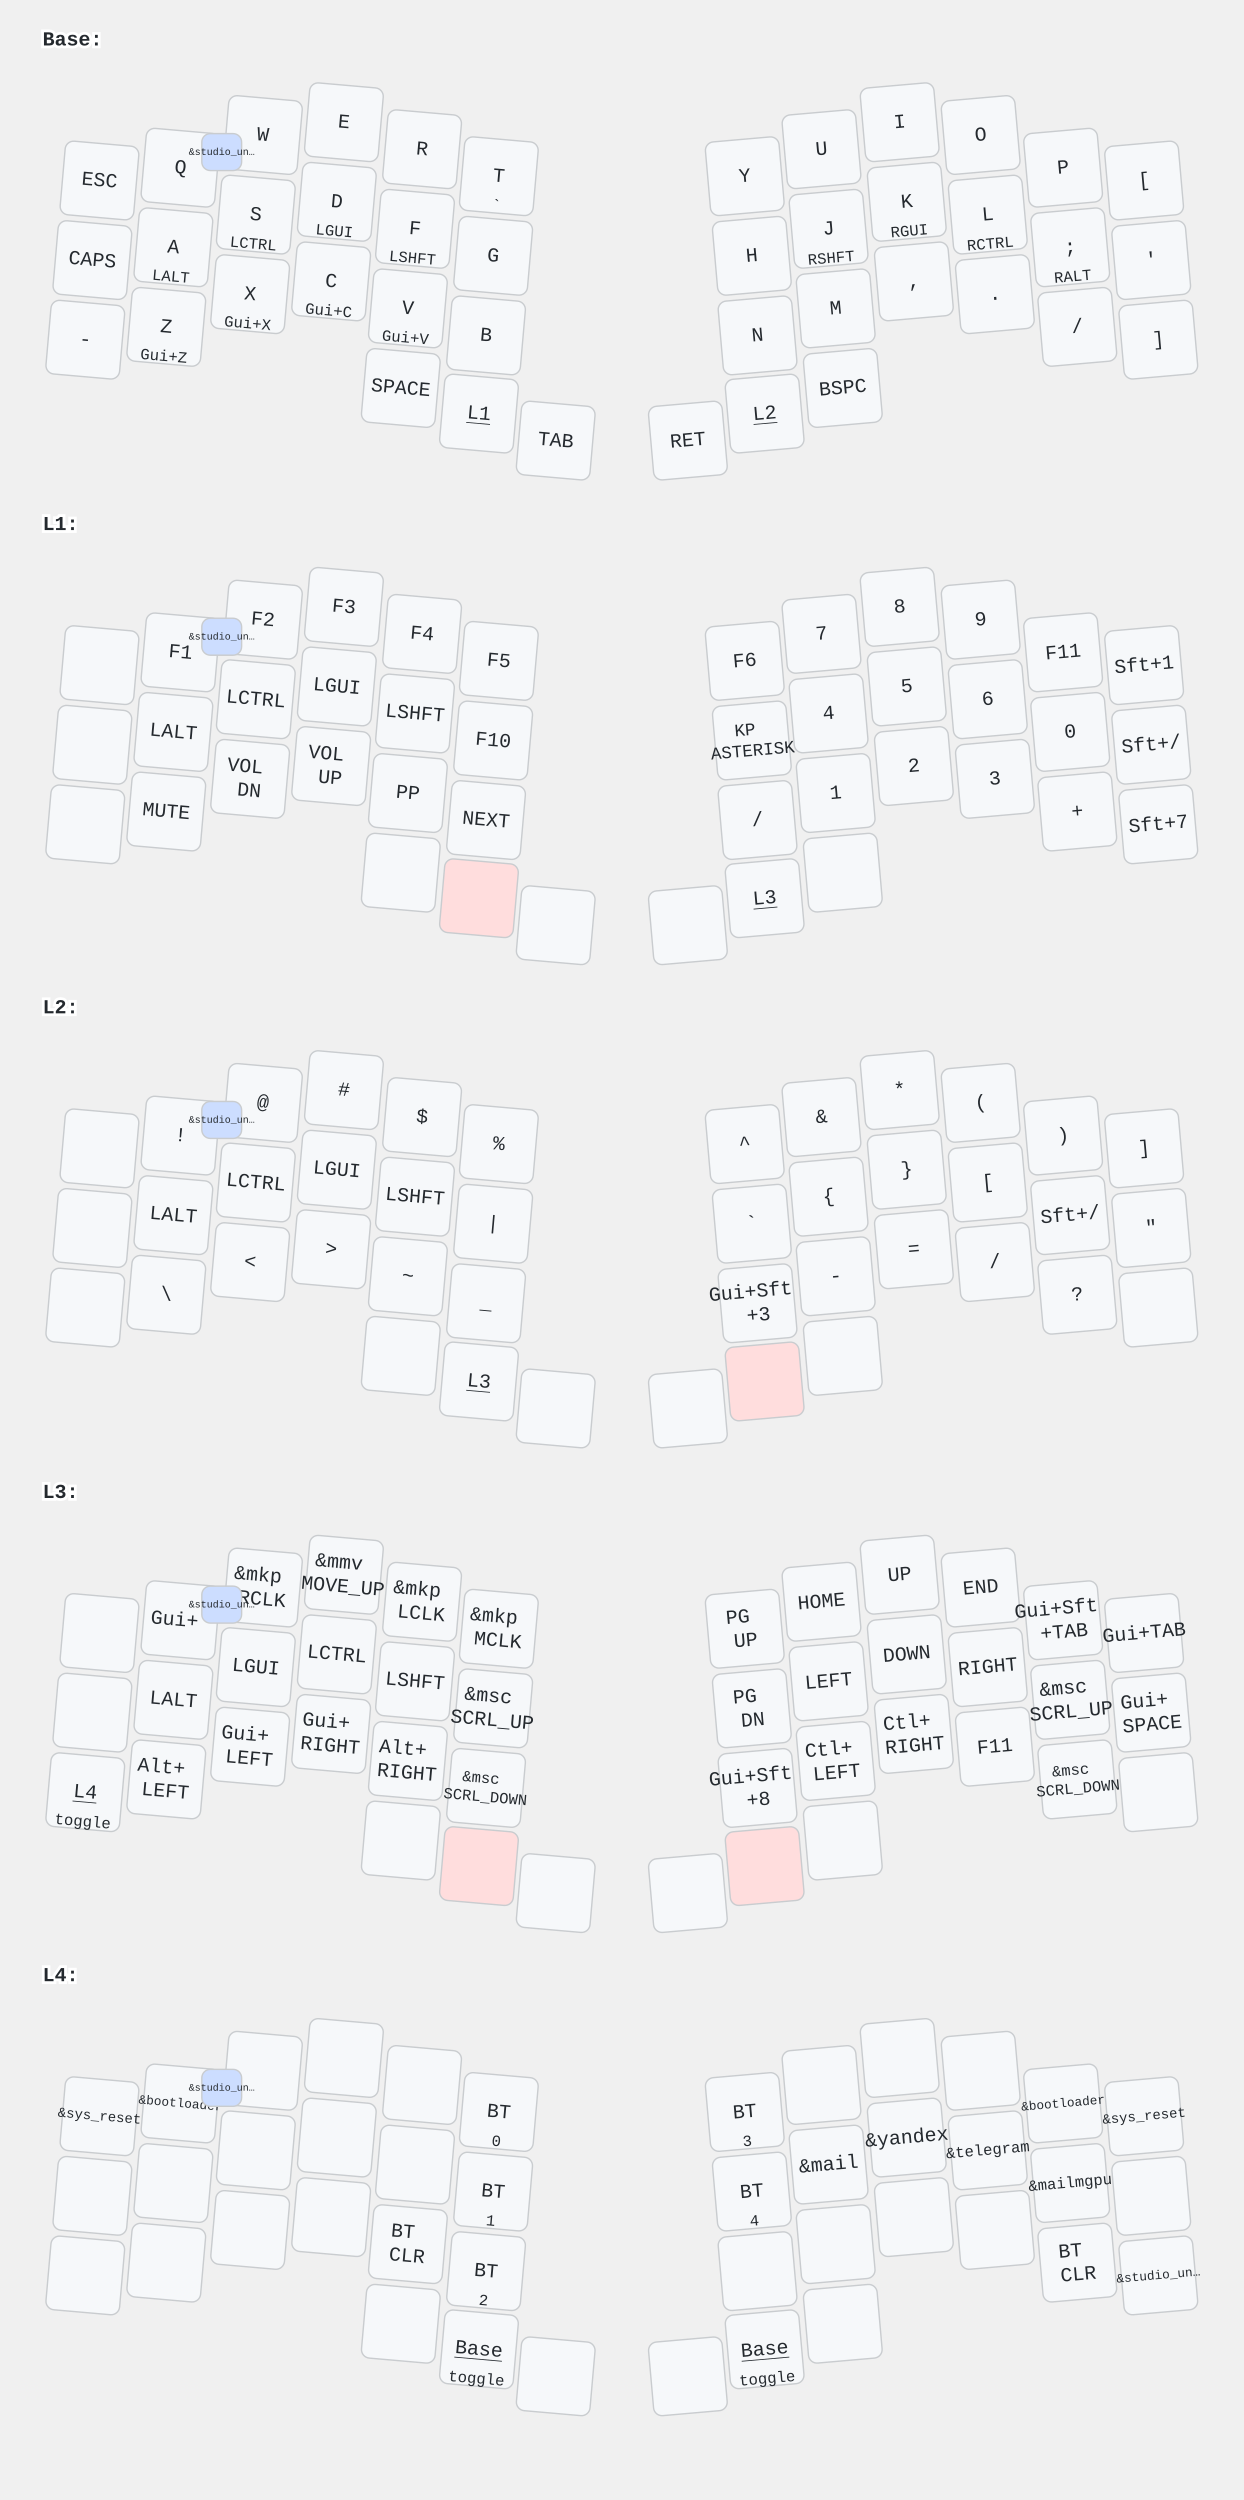
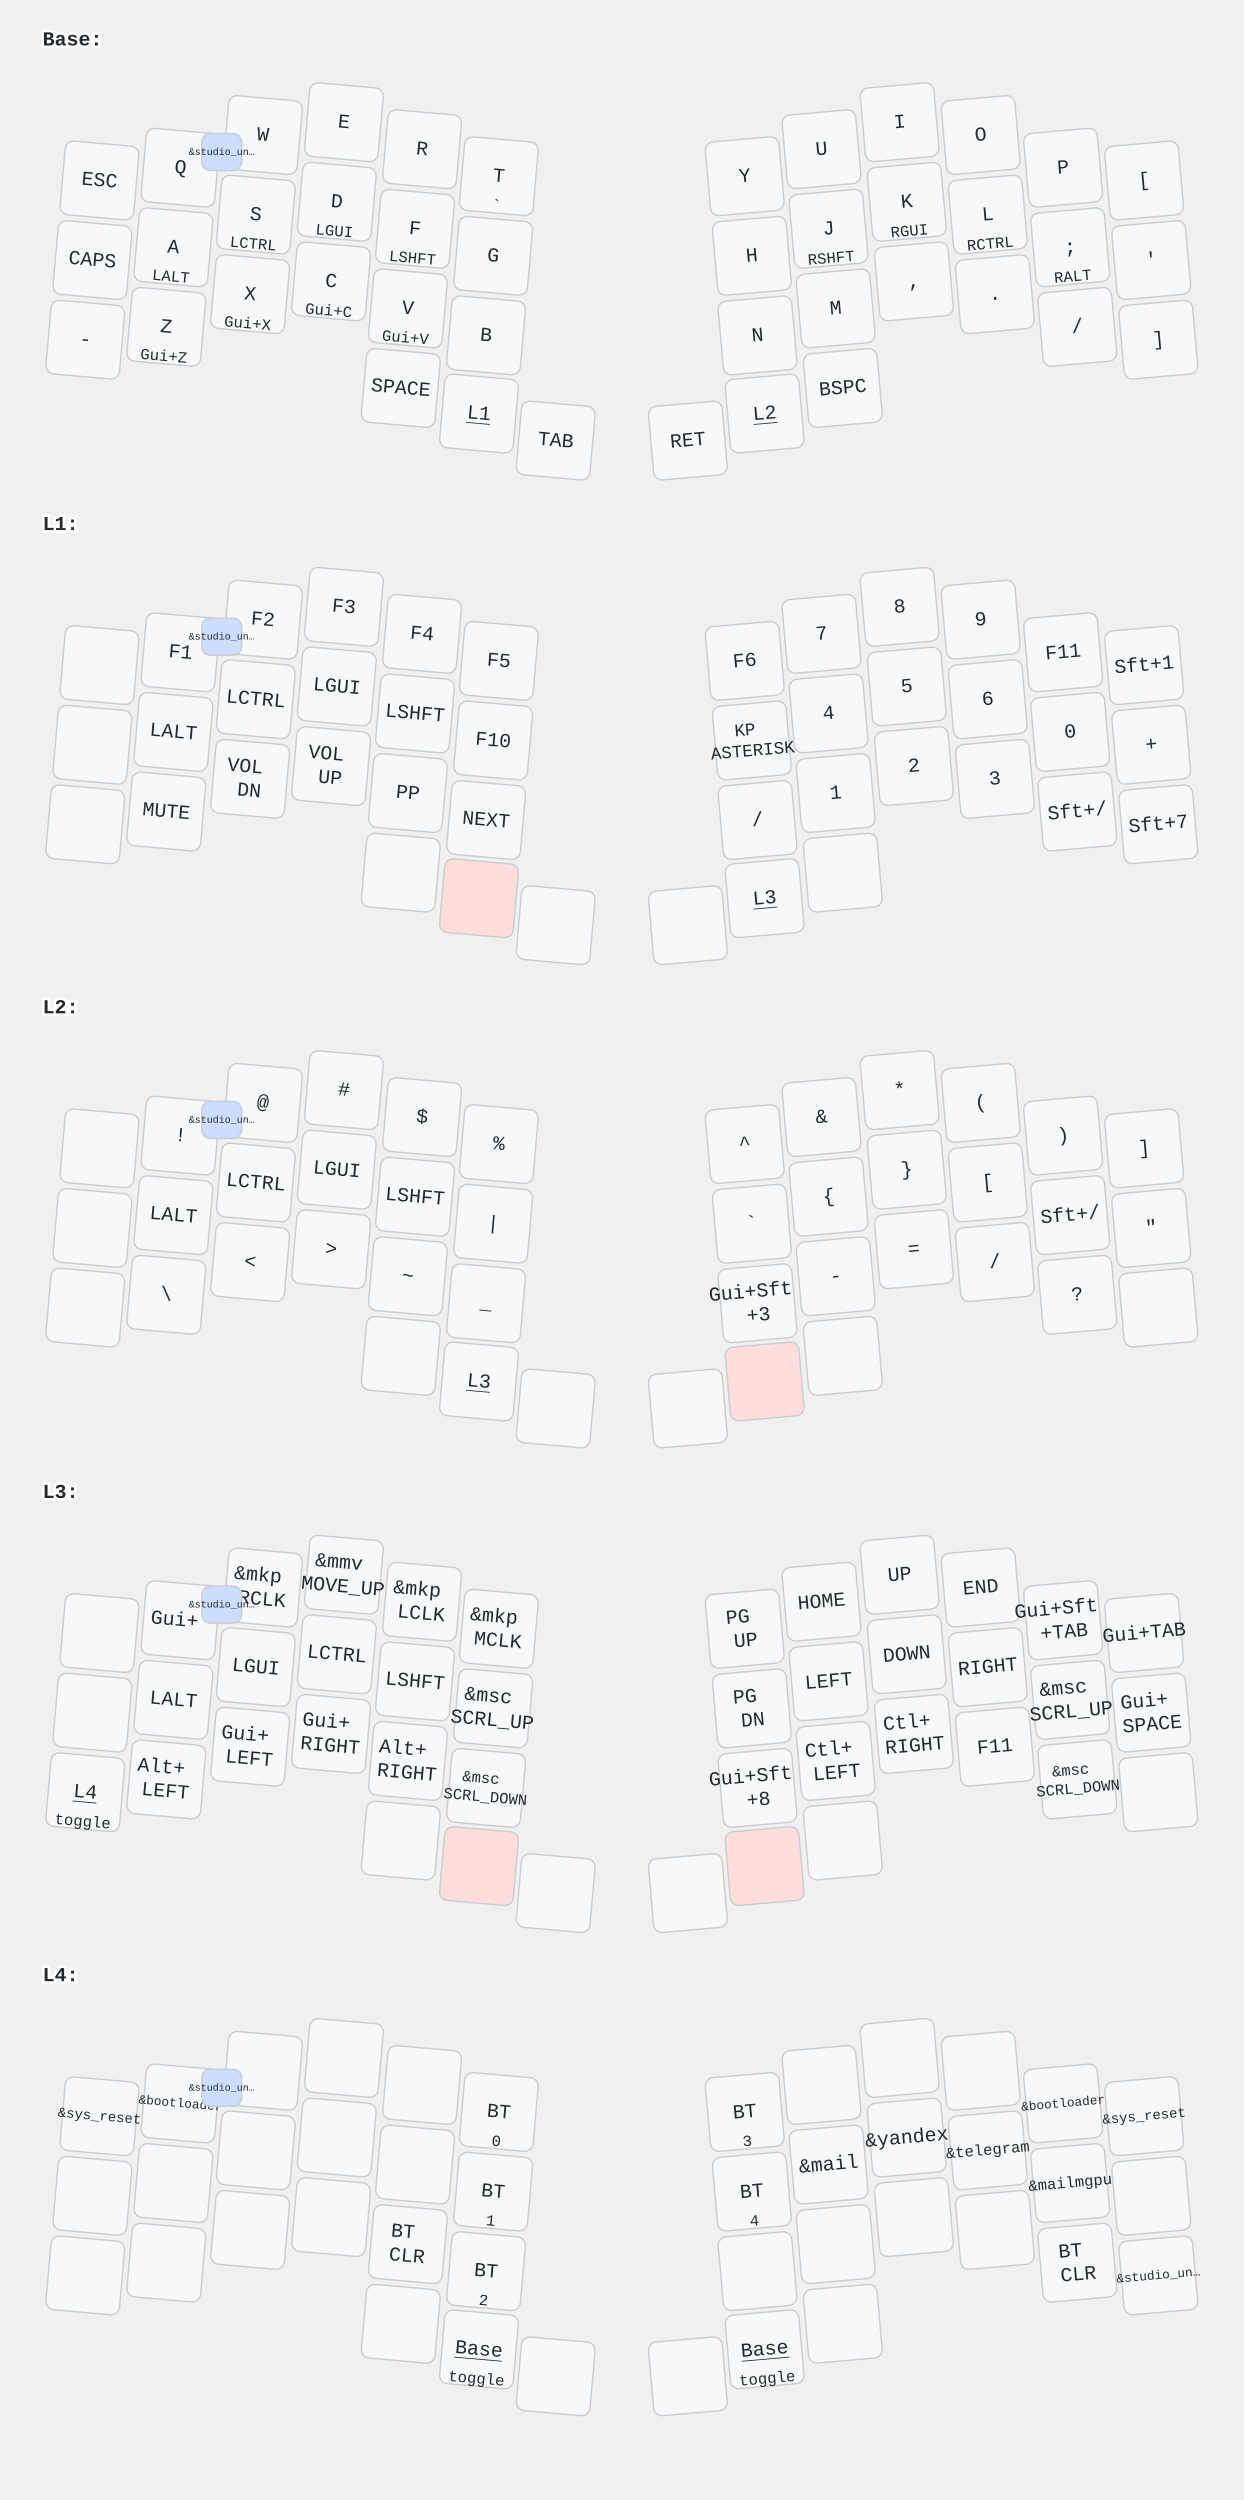
<svg xmlns="http://www.w3.org/2000/svg" width="875" height="1759" viewBox="0 0 875 1759" class="keymap">
  <style>/* inherit to force styles through use tags */
svg path {
    fill: inherit;
}

/* font and background color specifications */
svg.keymap {
    font-family: SFMono-Regular,Consolas,Liberation Mono,Menlo,monospace;
    font-size: 14px;
    font-kerning: normal;
    text-rendering: optimizeLegibility;
    fill: #24292e;
}

/* default key styling */
rect.key {
    fill: #f6f8fa;
}

rect.key, rect.combo {
    stroke: #c9cccf;
    stroke-width: 1;
}

/* default key side styling, only used is draw_key_sides is set */
rect.side {
    filter: brightness(90%);
}

/* color accent for combo boxes */
rect.combo, rect.combo-separate {
    fill: #cdf;
}

/* color accent for held keys */
rect.held, rect.combo.held {
    fill: #fdd;
}

/* color accent for ghost (optional) keys */
rect.ghost, rect.combo.ghost {
    stroke-dasharray: 4, 4;
    stroke-width: 2;
}

text {
    text-anchor: middle;
    dominant-baseline: middle;
}

/* styling for layer labels */
text.label {
    font-weight: bold;
    text-anchor: start;
    stroke: white;
    stroke-width: 4;
    paint-order: stroke;
}

/* styling for optional footer */
text.footer {
    text-anchor: end;
    dominant-baseline: auto;
    stroke: white;
    stroke-width: 4;
    paint-order: stroke;
}

/* styling for combo tap, and key non-tap label text */
text.combo, text.hold, text.shifted, text.left, text.right, text.tl, text.tr, text.bl, text.br {
    font-size: 11px;
}

text.hold, text.bl, text.br {
    text-anchor: middle;
    dominant-baseline: auto;
}

text.shifted, text.tl, text.tr {
    text-anchor: middle;
    dominant-baseline: hanging;
}

text.left, text.tl, text.bl {
    text-anchor: start;
}

text.right, text.tr, text.br {
    text-anchor: end;
}

text.layer-activator {
    text-decoration: underline;
}

/* styling for hold/shifted label text in combo box */
text.combo.hold, text.combo.shifted, text.combo.left, text.combo.right {
    font-size: 8px;
}

/* lighter symbol for transparent keys */
text.trans {
    fill: #7b7e81;
}

/* styling for combo dendrons */
path.combo {
    stroke-width: 1;
    stroke: gray;
    fill: none;
}

/* Start Tabler Icons Cleanup */
/* cannot use height/width with glyphs */
.icon-tabler &gt; path {
    fill: inherit;
    stroke: inherit;
    stroke-width: 2;
}
/* hide tabler's default box */
.icon-tabler &gt; path[stroke="none"][fill="none"] {
    visibility: hidden;
}
/* End Tabler Icons Cleanup */
</style>
  <g transform="translate(30, 0)" class="layer-Base">
    <text x="0" y="28" class="label" id="Base">Base:</text>
    <g transform="translate(0, 56)">
      <g transform="translate(40, 71) rotate(5.0)" class="key keypos-0">
        <rect rx="6" ry="6" x="-26" y="-26" width="52" height="52" class="key" />
        <text x="0" y="0" class="key tap">ESC</text>
      </g>
      <g transform="translate(97, 62) rotate(5.0)" class="key keypos-1">
        <rect rx="6" ry="6" x="-26" y="-26" width="52" height="52" class="key" />
        <text x="0" y="0" class="key tap">Q</text>
      </g>
      <g transform="translate(155, 39) rotate(5.0)" class="key keypos-2">
        <rect rx="6" ry="6" x="-26" y="-26" width="52" height="52" class="key" />
        <text x="0" y="0" class="key tap">W</text>
      </g>
      <g transform="translate(212, 30) rotate(5.0)" class="key keypos-3">
        <rect rx="6" ry="6" x="-26" y="-26" width="52" height="52" class="key" />
        <text x="0" y="0" class="key tap">E</text>
      </g>
      <g transform="translate(267, 49) rotate(5.0)" class="key keypos-4">
        <rect rx="6" ry="6" x="-26" y="-26" width="52" height="52" class="key" />
        <text x="0" y="0" class="key tap">R</text>
      </g>
      <g transform="translate(321, 68) rotate(5.0)" class="key keypos-5">
        <rect rx="6" ry="6" x="-26" y="-26" width="52" height="52" class="key" />
        <text x="0" y="0" class="key tap">T</text>
        <text x="0" y="24" class="key hold">`</text>
      </g>
      <g transform="translate(494, 68) rotate(-5.0)" class="key keypos-6">
        <rect rx="6" ry="6" x="-26" y="-26" width="52" height="52" class="key" />
        <text x="0" y="0" class="key tap">Y</text>
      </g>
      <g transform="translate(548, 49) rotate(-5.0)" class="key keypos-7">
        <rect rx="6" ry="6" x="-26" y="-26" width="52" height="52" class="key" />
        <text x="0" y="0" class="key tap">U</text>
      </g>
      <g transform="translate(603, 30) rotate(-5.0)" class="key keypos-8">
        <rect rx="6" ry="6" x="-26" y="-26" width="52" height="52" class="key" />
        <text x="0" y="0" class="key tap">I</text>
      </g>
      <g transform="translate(660, 39) rotate(-5.0)" class="key keypos-9">
        <rect rx="6" ry="6" x="-26" y="-26" width="52" height="52" class="key" />
        <text x="0" y="0" class="key tap">O</text>
      </g>
      <g transform="translate(718, 62) rotate(-5.0)" class="key keypos-10">
        <rect rx="6" ry="6" x="-26" y="-26" width="52" height="52" class="key" />
        <text x="0" y="0" class="key tap">P</text>
      </g>
      <g transform="translate(775, 71) rotate(-5.0)" class="key keypos-11">
        <rect rx="6" ry="6" x="-26" y="-26" width="52" height="52" class="key" />
        <text x="0" y="0" class="key tap">[</text>
      </g>
      <g transform="translate(35, 127) rotate(5.0)" class="key keypos-12">
        <rect rx="6" ry="6" x="-26" y="-26" width="52" height="52" class="key" />
        <text x="0" y="0" class="key tap">CAPS</text>
      </g>
      <g transform="translate(92, 118) rotate(5.0)" class="key keypos-13">
        <rect rx="6" ry="6" x="-26" y="-26" width="52" height="52" class="key" />
        <text x="0" y="0" class="key tap">A</text>
        <text x="0" y="24" class="key hold">LALT</text>
      </g>
      <g transform="translate(150, 95) rotate(5.0)" class="key keypos-14">
        <rect rx="6" ry="6" x="-26" y="-26" width="52" height="52" class="key" />
        <text x="0" y="0" class="key tap">S</text>
        <text x="0" y="24" class="key hold">LCTRL</text>
      </g>
      <g transform="translate(207, 86) rotate(5.0)" class="key keypos-15">
        <rect rx="6" ry="6" x="-26" y="-26" width="52" height="52" class="key" />
        <text x="0" y="0" class="key tap">D</text>
        <text x="0" y="24" class="key hold">LGUI</text>
      </g>
      <g transform="translate(262, 105) rotate(5.0)" class="key keypos-16">
        <rect rx="6" ry="6" x="-26" y="-26" width="52" height="52" class="key" />
        <text x="0" y="0" class="key tap">F</text>
        <text x="0" y="24" class="key hold">LSHFT</text>
      </g>
      <g transform="translate(317, 124) rotate(5.0)" class="key keypos-17">
        <rect rx="6" ry="6" x="-26" y="-26" width="52" height="52" class="key" />
        <text x="0" y="0" class="key tap">G</text>
      </g>
      <g transform="translate(499, 124) rotate(-5.0)" class="key keypos-18">
        <rect rx="6" ry="6" x="-26" y="-26" width="52" height="52" class="key" />
        <text x="0" y="0" class="key tap">H</text>
      </g>
      <g transform="translate(553, 105) rotate(-5.0)" class="key keypos-19">
        <rect rx="6" ry="6" x="-26" y="-26" width="52" height="52" class="key" />
        <text x="0" y="0" class="key tap">J</text>
        <text x="0" y="24" class="key hold">RSHFT</text>
      </g>
      <g transform="translate(608, 86) rotate(-5.0)" class="key keypos-20">
        <rect rx="6" ry="6" x="-26" y="-26" width="52" height="52" class="key" />
        <text x="0" y="0" class="key tap">K</text>
        <text x="0" y="24" class="key hold">RGUI</text>
      </g>
      <g transform="translate(665, 95) rotate(-5.0)" class="key keypos-21">
        <rect rx="6" ry="6" x="-26" y="-26" width="52" height="52" class="key" />
        <text x="0" y="0" class="key tap">L</text>
        <text x="0" y="24" class="key hold">RCTRL</text>
      </g>
      <g transform="translate(723, 118) rotate(-5.0)" class="key keypos-22">
        <rect rx="6" ry="6" x="-26" y="-26" width="52" height="52" class="key" />
        <text x="0" y="0" class="key tap">;</text>
        <text x="0" y="24" class="key hold">RALT</text>
      </g>
      <g transform="translate(780, 127) rotate(-5.0)" class="key keypos-23">
        <rect rx="6" ry="6" x="-26" y="-26" width="52" height="52" class="key" />
        <text x="0" y="0" class="key tap">'</text>
      </g>
      <g transform="translate(30, 183) rotate(5.0)" class="key keypos-24">
        <rect rx="6" ry="6" x="-26" y="-26" width="52" height="52" class="key" />
        <text x="0" y="0" class="key tap">-</text>
      </g>
      <g transform="translate(87, 174) rotate(5.0)" class="key keypos-25">
        <rect rx="6" ry="6" x="-26" y="-26" width="52" height="52" class="key" />
        <text x="0" y="0" class="key tap">Z</text>
        <text x="0" y="24" class="key hold">Gui+Z</text>
      </g>
      <g transform="translate(146, 151) rotate(5.0)" class="key keypos-26">
        <rect rx="6" ry="6" x="-26" y="-26" width="52" height="52" class="key" />
        <text x="0" y="0" class="key tap">X</text>
        <text x="0" y="24" class="key hold">Gui+X</text>
      </g>
      <g transform="translate(203, 142) rotate(5.0)" class="key keypos-27">
        <rect rx="6" ry="6" x="-26" y="-26" width="52" height="52" class="key" />
        <text x="0" y="0" class="key tap">C</text>
        <text x="0" y="24" class="key hold">Gui+C</text>
      </g>
      <g transform="translate(257, 161) rotate(5.0)" class="key keypos-28">
        <rect rx="6" ry="6" x="-26" y="-26" width="52" height="52" class="key" />
        <text x="0" y="0" class="key tap">V</text>
        <text x="0" y="24" class="key hold">Gui+V</text>
      </g>
      <g transform="translate(312, 180) rotate(5.0)" class="key keypos-29">
        <rect rx="6" ry="6" x="-26" y="-26" width="52" height="52" class="key" />
        <text x="0" y="0" class="key tap">B</text>
      </g>
      <g transform="translate(503, 180) rotate(-5.0)" class="key keypos-30">
        <rect rx="6" ry="6" x="-26" y="-26" width="52" height="52" class="key" />
        <text x="0" y="0" class="key tap">N</text>
      </g>
      <g transform="translate(558, 161) rotate(-5.0)" class="key keypos-31">
        <rect rx="6" ry="6" x="-26" y="-26" width="52" height="52" class="key" />
        <text x="0" y="0" class="key tap">M</text>
      </g>
      <g transform="translate(613, 142) rotate(-5.0)" class="key keypos-32">
        <rect rx="6" ry="6" x="-26" y="-26" width="52" height="52" class="key" />
        <text x="0" y="0" class="key tap">,</text>
      </g>
      <g transform="translate(670, 151) rotate(-5.0)" class="key keypos-33">
        <rect rx="6" ry="6" x="-26" y="-26" width="52" height="52" class="key" />
        <text x="0" y="0" class="key tap">.</text>
      </g>
      <g transform="translate(728, 174) rotate(-5.0)" class="key keypos-34">
        <rect rx="6" ry="6" x="-26" y="-26" width="52" height="52" class="key" />
        <text x="0" y="0" class="key tap">/</text>
      </g>
      <g transform="translate(785, 183) rotate(-5.0)" class="key keypos-35">
        <rect rx="6" ry="6" x="-26" y="-26" width="52" height="52" class="key" />
        <text x="0" y="0" class="key tap">]</text>
      </g>
      <g transform="translate(252, 217) rotate(5.0)" class="key keypos-36">
        <rect rx="6" ry="6" x="-26" y="-26" width="52" height="52" class="key" />
        <text x="0" y="0" class="key tap">SPACE</text>
      </g>
      <g transform="translate(307, 235) rotate(5.0)" class="key keypos-37">
        <rect rx="6" ry="6" x="-26" y="-26" width="52" height="52" class="key" />
        <a href="#L1">
          <text x="0" y="0" class="key tap layer-activator">L1</text>
        </a>
      </g>
      <g transform="translate(361, 254) rotate(5.0)" class="key keypos-38">
        <rect rx="6" ry="6" x="-26" y="-26" width="52" height="52" class="key" />
        <text x="0" y="0" class="key tap">TAB</text>
      </g>
      <g transform="translate(454, 254) rotate(-5.0)" class="key keypos-39">
        <rect rx="6" ry="6" x="-26" y="-26" width="52" height="52" class="key" />
        <text x="0" y="0" class="key tap">RET</text>
      </g>
      <g transform="translate(508, 235) rotate(-5.0)" class="key keypos-40">
        <rect rx="6" ry="6" x="-26" y="-26" width="52" height="52" class="key" />
        <a href="#L2">
          <text x="0" y="0" class="key tap layer-activator">L2</text>
        </a>
      </g>
      <g transform="translate(563, 217) rotate(-5.0)" class="key keypos-41">
        <rect rx="6" ry="6" x="-26" y="-26" width="52" height="52" class="key" />
        <text x="0" y="0" class="key tap">BSPC</text>
      </g>
      <g class="combo combopos-0">
        <rect rx="6" ry="6" x="112" y="38" width="28" height="26" class="combo" />
        <text x="126" y="51" class="combo tap">
          <tspan style="font-size: 64%">&amp;studio_un…</tspan>
        </text>
      </g>
    </g>
  </g>
  <g transform="translate(30, 341)" class="layer-L1">
    <text x="0" y="28" class="label" id="L1">L1:</text>
    <g transform="translate(0, 56)">
      <g transform="translate(40, 71) rotate(5.0)" class="key keypos-0">
        <rect rx="6" ry="6" x="-26" y="-26" width="52" height="52" class="key" />
      </g>
      <g transform="translate(97, 62) rotate(5.0)" class="key keypos-1">
        <rect rx="6" ry="6" x="-26" y="-26" width="52" height="52" class="key" />
        <text x="0" y="0" class="key tap">F1</text>
      </g>
      <g transform="translate(155, 39) rotate(5.0)" class="key keypos-2">
        <rect rx="6" ry="6" x="-26" y="-26" width="52" height="52" class="key" />
        <text x="0" y="0" class="key tap">F2</text>
      </g>
      <g transform="translate(212, 30) rotate(5.0)" class="key keypos-3">
        <rect rx="6" ry="6" x="-26" y="-26" width="52" height="52" class="key" />
        <text x="0" y="0" class="key tap">F3</text>
      </g>
      <g transform="translate(267, 49) rotate(5.0)" class="key keypos-4">
        <rect rx="6" ry="6" x="-26" y="-26" width="52" height="52" class="key" />
        <text x="0" y="0" class="key tap">F4</text>
      </g>
      <g transform="translate(321, 68) rotate(5.0)" class="key keypos-5">
        <rect rx="6" ry="6" x="-26" y="-26" width="52" height="52" class="key" />
        <text x="0" y="0" class="key tap">F5</text>
      </g>
      <g transform="translate(494, 68) rotate(-5.0)" class="key keypos-6">
        <rect rx="6" ry="6" x="-26" y="-26" width="52" height="52" class="key" />
        <text x="0" y="0" class="key tap">F6</text>
      </g>
      <g transform="translate(548, 49) rotate(-5.0)" class="key keypos-7">
        <rect rx="6" ry="6" x="-26" y="-26" width="52" height="52" class="key" />
        <text x="0" y="0" class="key tap">7</text>
      </g>
      <g transform="translate(603, 30) rotate(-5.0)" class="key keypos-8">
        <rect rx="6" ry="6" x="-26" y="-26" width="52" height="52" class="key" />
        <text x="0" y="0" class="key tap">8</text>
      </g>
      <g transform="translate(660, 39) rotate(-5.0)" class="key keypos-9">
        <rect rx="6" ry="6" x="-26" y="-26" width="52" height="52" class="key" />
        <text x="0" y="0" class="key tap">9</text>
      </g>
      <g transform="translate(718, 62) rotate(-5.0)" class="key keypos-10">
        <rect rx="6" ry="6" x="-26" y="-26" width="52" height="52" class="key" />
        <text x="0" y="0" class="key tap">F11</text>
      </g>
      <g transform="translate(775, 71) rotate(-5.0)" class="key keypos-11">
        <rect rx="6" ry="6" x="-26" y="-26" width="52" height="52" class="key" />
        <text x="0" y="0" class="key tap">Sft+1</text>
      </g>
      <g transform="translate(35, 127) rotate(5.0)" class="key keypos-12">
        <rect rx="6" ry="6" x="-26" y="-26" width="52" height="52" class="key" />
      </g>
      <g transform="translate(92, 118) rotate(5.0)" class="key keypos-13">
        <rect rx="6" ry="6" x="-26" y="-26" width="52" height="52" class="key" />
        <text x="0" y="0" class="key tap">LALT</text>
      </g>
      <g transform="translate(150, 95) rotate(5.0)" class="key keypos-14">
        <rect rx="6" ry="6" x="-26" y="-26" width="52" height="52" class="key" />
        <text x="0" y="0" class="key tap">LCTRL</text>
      </g>
      <g transform="translate(207, 86) rotate(5.0)" class="key keypos-15">
        <rect rx="6" ry="6" x="-26" y="-26" width="52" height="52" class="key" />
        <text x="0" y="0" class="key tap">LGUI</text>
      </g>
      <g transform="translate(262, 105) rotate(5.0)" class="key keypos-16">
        <rect rx="6" ry="6" x="-26" y="-26" width="52" height="52" class="key" />
        <text x="0" y="0" class="key tap">LSHFT</text>
      </g>
      <g transform="translate(317, 124) rotate(5.0)" class="key keypos-17">
        <rect rx="6" ry="6" x="-26" y="-26" width="52" height="52" class="key" />
        <text x="0" y="0" class="key tap">F10</text>
      </g>
      <g transform="translate(499, 124) rotate(-5.0)" class="key keypos-18">
        <rect rx="6" ry="6" x="-26" y="-26" width="52" height="52" class="key" />
        <text x="0" y="0" class="key tap">
          <tspan x="0" dy="-0.6em" style="font-size: 88%">KP</tspan>
          <tspan x="0" dy="1.2em" style="font-size: 88%">ASTERISK</tspan>
        </text>
      </g>
      <g transform="translate(553, 105) rotate(-5.0)" class="key keypos-19">
        <rect rx="6" ry="6" x="-26" y="-26" width="52" height="52" class="key" />
        <text x="0" y="0" class="key tap">4</text>
      </g>
      <g transform="translate(608, 86) rotate(-5.0)" class="key keypos-20">
        <rect rx="6" ry="6" x="-26" y="-26" width="52" height="52" class="key" />
        <text x="0" y="0" class="key tap">5</text>
      </g>
      <g transform="translate(665, 95) rotate(-5.0)" class="key keypos-21">
        <rect rx="6" ry="6" x="-26" y="-26" width="52" height="52" class="key" />
        <text x="0" y="0" class="key tap">6</text>
      </g>
      <g transform="translate(723, 118) rotate(-5.0)" class="key keypos-22">
        <rect rx="6" ry="6" x="-26" y="-26" width="52" height="52" class="key" />
        <text x="0" y="0" class="key tap">0</text>
      </g>
      <g transform="translate(780, 127) rotate(-5.0)" class="key keypos-23">
        <rect rx="6" ry="6" x="-26" y="-26" width="52" height="52" class="key" />
-         <text x="0" y="0" class="key tap">Sft+/</text>
+         <text x="0" y="0" class="key tap">+</text>
      </g>
      <g transform="translate(30, 183) rotate(5.0)" class="key keypos-24">
        <rect rx="6" ry="6" x="-26" y="-26" width="52" height="52" class="key" />
      </g>
      <g transform="translate(87, 174) rotate(5.0)" class="key keypos-25">
        <rect rx="6" ry="6" x="-26" y="-26" width="52" height="52" class="key" />
        <text x="0" y="0" class="key tap">MUTE</text>
      </g>
      <g transform="translate(146, 151) rotate(5.0)" class="key keypos-26">
        <rect rx="6" ry="6" x="-26" y="-26" width="52" height="52" class="key" />
        <text x="0" y="0" class="key tap">
          <tspan x="0" dy="-0.6em">VOL</tspan>
          <tspan x="0" dy="1.2em">DN</tspan>
        </text>
      </g>
      <g transform="translate(203, 142) rotate(5.0)" class="key keypos-27">
        <rect rx="6" ry="6" x="-26" y="-26" width="52" height="52" class="key" />
        <text x="0" y="0" class="key tap">
          <tspan x="0" dy="-0.6em">VOL</tspan>
          <tspan x="0" dy="1.2em">UP</tspan>
        </text>
      </g>
      <g transform="translate(257, 161) rotate(5.0)" class="key keypos-28">
        <rect rx="6" ry="6" x="-26" y="-26" width="52" height="52" class="key" />
        <text x="0" y="0" class="key tap">PP</text>
      </g>
      <g transform="translate(312, 180) rotate(5.0)" class="key keypos-29">
        <rect rx="6" ry="6" x="-26" y="-26" width="52" height="52" class="key" />
        <text x="0" y="0" class="key tap">NEXT</text>
      </g>
      <g transform="translate(503, 180) rotate(-5.0)" class="key keypos-30">
        <rect rx="6" ry="6" x="-26" y="-26" width="52" height="52" class="key" />
        <text x="0" y="0" class="key tap">/</text>
      </g>
      <g transform="translate(558, 161) rotate(-5.0)" class="key keypos-31">
        <rect rx="6" ry="6" x="-26" y="-26" width="52" height="52" class="key" />
        <text x="0" y="0" class="key tap">1</text>
      </g>
      <g transform="translate(613, 142) rotate(-5.0)" class="key keypos-32">
        <rect rx="6" ry="6" x="-26" y="-26" width="52" height="52" class="key" />
        <text x="0" y="0" class="key tap">2</text>
      </g>
      <g transform="translate(670, 151) rotate(-5.0)" class="key keypos-33">
        <rect rx="6" ry="6" x="-26" y="-26" width="52" height="52" class="key" />
        <text x="0" y="0" class="key tap">3</text>
      </g>
      <g transform="translate(728, 174) rotate(-5.0)" class="key keypos-34">
        <rect rx="6" ry="6" x="-26" y="-26" width="52" height="52" class="key" />
-         <text x="0" y="0" class="key tap">+</text>
+         <text x="0" y="0" class="key tap">Sft+/</text>
      </g>
      <g transform="translate(785, 183) rotate(-5.0)" class="key keypos-35">
        <rect rx="6" ry="6" x="-26" y="-26" width="52" height="52" class="key" />
        <text x="0" y="0" class="key tap">Sft+7</text>
      </g>
      <g transform="translate(252, 217) rotate(5.0)" class="key keypos-36">
        <rect rx="6" ry="6" x="-26" y="-26" width="52" height="52" class="key" />
      </g>
      <g transform="translate(307, 235) rotate(5.0)" class="key held keypos-37">
        <rect rx="6" ry="6" x="-26" y="-26" width="52" height="52" class="key held" />
      </g>
      <g transform="translate(361, 254) rotate(5.0)" class="key keypos-38">
        <rect rx="6" ry="6" x="-26" y="-26" width="52" height="52" class="key" />
      </g>
      <g transform="translate(454, 254) rotate(-5.0)" class="key keypos-39">
        <rect rx="6" ry="6" x="-26" y="-26" width="52" height="52" class="key" />
      </g>
      <g transform="translate(508, 235) rotate(-5.0)" class="key keypos-40">
        <rect rx="6" ry="6" x="-26" y="-26" width="52" height="52" class="key" />
        <a href="#L3">
          <text x="0" y="0" class="key tap layer-activator">L3</text>
        </a>
      </g>
      <g transform="translate(563, 217) rotate(-5.0)" class="key keypos-41">
        <rect rx="6" ry="6" x="-26" y="-26" width="52" height="52" class="key" />
      </g>
      <g class="combo combopos-0">
        <rect rx="6" ry="6" x="112" y="38" width="28" height="26" class="combo" />
        <text x="126" y="51" class="combo tap">
          <tspan style="font-size: 64%">&amp;studio_un…</tspan>
        </text>
      </g>
    </g>
  </g>
  <g transform="translate(30, 681)" class="layer-L2">
    <text x="0" y="28" class="label" id="L2">L2:</text>
    <g transform="translate(0, 56)">
      <g transform="translate(40, 71) rotate(5.0)" class="key keypos-0">
        <rect rx="6" ry="6" x="-26" y="-26" width="52" height="52" class="key" />
      </g>
      <g transform="translate(97, 62) rotate(5.0)" class="key keypos-1">
        <rect rx="6" ry="6" x="-26" y="-26" width="52" height="52" class="key" />
        <text x="0" y="0" class="key tap">!</text>
      </g>
      <g transform="translate(155, 39) rotate(5.0)" class="key keypos-2">
        <rect rx="6" ry="6" x="-26" y="-26" width="52" height="52" class="key" />
        <text x="0" y="0" class="key tap">@</text>
      </g>
      <g transform="translate(212, 30) rotate(5.0)" class="key keypos-3">
        <rect rx="6" ry="6" x="-26" y="-26" width="52" height="52" class="key" />
        <text x="0" y="0" class="key tap">#</text>
      </g>
      <g transform="translate(267, 49) rotate(5.0)" class="key keypos-4">
        <rect rx="6" ry="6" x="-26" y="-26" width="52" height="52" class="key" />
        <text x="0" y="0" class="key tap">$</text>
      </g>
      <g transform="translate(321, 68) rotate(5.0)" class="key keypos-5">
        <rect rx="6" ry="6" x="-26" y="-26" width="52" height="52" class="key" />
        <text x="0" y="0" class="key tap">%</text>
      </g>
      <g transform="translate(494, 68) rotate(-5.0)" class="key keypos-6">
        <rect rx="6" ry="6" x="-26" y="-26" width="52" height="52" class="key" />
        <text x="0" y="0" class="key tap">^</text>
      </g>
      <g transform="translate(548, 49) rotate(-5.0)" class="key keypos-7">
        <rect rx="6" ry="6" x="-26" y="-26" width="52" height="52" class="key" />
        <text x="0" y="0" class="key tap">&amp;</text>
      </g>
      <g transform="translate(603, 30) rotate(-5.0)" class="key keypos-8">
        <rect rx="6" ry="6" x="-26" y="-26" width="52" height="52" class="key" />
        <text x="0" y="0" class="key tap">*</text>
      </g>
      <g transform="translate(660, 39) rotate(-5.0)" class="key keypos-9">
        <rect rx="6" ry="6" x="-26" y="-26" width="52" height="52" class="key" />
        <text x="0" y="0" class="key tap">(</text>
      </g>
      <g transform="translate(718, 62) rotate(-5.0)" class="key keypos-10">
        <rect rx="6" ry="6" x="-26" y="-26" width="52" height="52" class="key" />
        <text x="0" y="0" class="key tap">)</text>
      </g>
      <g transform="translate(775, 71) rotate(-5.0)" class="key keypos-11">
        <rect rx="6" ry="6" x="-26" y="-26" width="52" height="52" class="key" />
        <text x="0" y="0" class="key tap">]</text>
      </g>
      <g transform="translate(35, 127) rotate(5.0)" class="key keypos-12">
        <rect rx="6" ry="6" x="-26" y="-26" width="52" height="52" class="key" />
      </g>
      <g transform="translate(92, 118) rotate(5.0)" class="key keypos-13">
        <rect rx="6" ry="6" x="-26" y="-26" width="52" height="52" class="key" />
        <text x="0" y="0" class="key tap">LALT</text>
      </g>
      <g transform="translate(150, 95) rotate(5.0)" class="key keypos-14">
        <rect rx="6" ry="6" x="-26" y="-26" width="52" height="52" class="key" />
        <text x="0" y="0" class="key tap">LCTRL</text>
      </g>
      <g transform="translate(207, 86) rotate(5.0)" class="key keypos-15">
        <rect rx="6" ry="6" x="-26" y="-26" width="52" height="52" class="key" />
        <text x="0" y="0" class="key tap">LGUI</text>
      </g>
      <g transform="translate(262, 105) rotate(5.0)" class="key keypos-16">
        <rect rx="6" ry="6" x="-26" y="-26" width="52" height="52" class="key" />
        <text x="0" y="0" class="key tap">LSHFT</text>
      </g>
      <g transform="translate(317, 124) rotate(5.0)" class="key keypos-17">
        <rect rx="6" ry="6" x="-26" y="-26" width="52" height="52" class="key" />
        <text x="0" y="0" class="key tap">|</text>
      </g>
      <g transform="translate(499, 124) rotate(-5.0)" class="key keypos-18">
        <rect rx="6" ry="6" x="-26" y="-26" width="52" height="52" class="key" />
        <text x="0" y="0" class="key tap">`</text>
      </g>
      <g transform="translate(553, 105) rotate(-5.0)" class="key keypos-19">
        <rect rx="6" ry="6" x="-26" y="-26" width="52" height="52" class="key" />
        <text x="0" y="0" class="key tap">{</text>
      </g>
      <g transform="translate(608, 86) rotate(-5.0)" class="key keypos-20">
        <rect rx="6" ry="6" x="-26" y="-26" width="52" height="52" class="key" />
        <text x="0" y="0" class="key tap">}</text>
      </g>
      <g transform="translate(665, 95) rotate(-5.0)" class="key keypos-21">
        <rect rx="6" ry="6" x="-26" y="-26" width="52" height="52" class="key" />
        <text x="0" y="0" class="key tap">[</text>
      </g>
      <g transform="translate(723, 118) rotate(-5.0)" class="key keypos-22">
        <rect rx="6" ry="6" x="-26" y="-26" width="52" height="52" class="key" />
        <text x="0" y="0" class="key tap">Sft+/</text>
      </g>
      <g transform="translate(780, 127) rotate(-5.0)" class="key keypos-23">
        <rect rx="6" ry="6" x="-26" y="-26" width="52" height="52" class="key" />
        <text x="0" y="0" class="key tap">"</text>
      </g>
      <g transform="translate(30, 183) rotate(5.0)" class="key keypos-24">
        <rect rx="6" ry="6" x="-26" y="-26" width="52" height="52" class="key" />
      </g>
      <g transform="translate(87, 174) rotate(5.0)" class="key keypos-25">
        <rect rx="6" ry="6" x="-26" y="-26" width="52" height="52" class="key" />
        <text x="0" y="0" class="key tap">\</text>
      </g>
      <g transform="translate(146, 151) rotate(5.0)" class="key keypos-26">
        <rect rx="6" ry="6" x="-26" y="-26" width="52" height="52" class="key" />
        <text x="0" y="0" class="key tap">&lt;</text>
      </g>
      <g transform="translate(203, 142) rotate(5.0)" class="key keypos-27">
        <rect rx="6" ry="6" x="-26" y="-26" width="52" height="52" class="key" />
        <text x="0" y="0" class="key tap">&gt;</text>
      </g>
      <g transform="translate(257, 161) rotate(5.0)" class="key keypos-28">
        <rect rx="6" ry="6" x="-26" y="-26" width="52" height="52" class="key" />
        <text x="0" y="0" class="key tap">~</text>
      </g>
      <g transform="translate(312, 180) rotate(5.0)" class="key keypos-29">
        <rect rx="6" ry="6" x="-26" y="-26" width="52" height="52" class="key" />
        <text x="0" y="0" class="key tap">_</text>
      </g>
      <g transform="translate(503, 180) rotate(-5.0)" class="key keypos-30">
        <rect rx="6" ry="6" x="-26" y="-26" width="52" height="52" class="key" />
        <text x="0" y="0" class="key tap">
          <tspan x="0" dy="-0.6em">Gui+Sft</tspan>
          <tspan x="0" dy="1.2em">+3</tspan>
        </text>
      </g>
      <g transform="translate(558, 161) rotate(-5.0)" class="key keypos-31">
        <rect rx="6" ry="6" x="-26" y="-26" width="52" height="52" class="key" />
        <text x="0" y="0" class="key tap">-</text>
      </g>
      <g transform="translate(613, 142) rotate(-5.0)" class="key keypos-32">
        <rect rx="6" ry="6" x="-26" y="-26" width="52" height="52" class="key" />
        <text x="0" y="0" class="key tap">=</text>
      </g>
      <g transform="translate(670, 151) rotate(-5.0)" class="key keypos-33">
        <rect rx="6" ry="6" x="-26" y="-26" width="52" height="52" class="key" />
        <text x="0" y="0" class="key tap">/</text>
      </g>
      <g transform="translate(728, 174) rotate(-5.0)" class="key keypos-34">
        <rect rx="6" ry="6" x="-26" y="-26" width="52" height="52" class="key" />
        <text x="0" y="0" class="key tap">?</text>
      </g>
      <g transform="translate(785, 183) rotate(-5.0)" class="key keypos-35">
        <rect rx="6" ry="6" x="-26" y="-26" width="52" height="52" class="key" />
      </g>
      <g transform="translate(252, 217) rotate(5.0)" class="key keypos-36">
        <rect rx="6" ry="6" x="-26" y="-26" width="52" height="52" class="key" />
      </g>
      <g transform="translate(307, 235) rotate(5.0)" class="key keypos-37">
        <rect rx="6" ry="6" x="-26" y="-26" width="52" height="52" class="key" />
        <a href="#L3">
          <text x="0" y="0" class="key tap layer-activator">L3</text>
        </a>
      </g>
      <g transform="translate(361, 254) rotate(5.0)" class="key keypos-38">
        <rect rx="6" ry="6" x="-26" y="-26" width="52" height="52" class="key" />
      </g>
      <g transform="translate(454, 254) rotate(-5.0)" class="key keypos-39">
        <rect rx="6" ry="6" x="-26" y="-26" width="52" height="52" class="key" />
      </g>
      <g transform="translate(508, 235) rotate(-5.0)" class="key held keypos-40">
        <rect rx="6" ry="6" x="-26" y="-26" width="52" height="52" class="key held" />
      </g>
      <g transform="translate(563, 217) rotate(-5.0)" class="key keypos-41">
        <rect rx="6" ry="6" x="-26" y="-26" width="52" height="52" class="key" />
      </g>
      <g class="combo combopos-0">
        <rect rx="6" ry="6" x="112" y="38" width="28" height="26" class="combo" />
        <text x="126" y="51" class="combo tap">
          <tspan style="font-size: 64%">&amp;studio_un…</tspan>
        </text>
      </g>
    </g>
  </g>
  <g transform="translate(30, 1022)" class="layer-L3">
    <text x="0" y="28" class="label" id="L3">L3:</text>
    <g transform="translate(0, 56)">
      <g transform="translate(40, 71) rotate(5.0)" class="key keypos-0">
        <rect rx="6" ry="6" x="-26" y="-26" width="52" height="52" class="key" />
      </g>
      <g transform="translate(97, 62) rotate(5.0)" class="key keypos-1">
        <rect rx="6" ry="6" x="-26" y="-26" width="52" height="52" class="key" />
        <text x="0" y="0" class="key tap">Gui+`</text>
      </g>
      <g transform="translate(155, 39) rotate(5.0)" class="key keypos-2">
        <rect rx="6" ry="6" x="-26" y="-26" width="52" height="52" class="key" />
        <text x="0" y="0" class="key tap">
          <tspan x="0" dy="-0.6em">&amp;mkp</tspan>
          <tspan x="0" dy="1.2em">RCLK</tspan>
        </text>
      </g>
      <g transform="translate(212, 30) rotate(5.0)" class="key keypos-3">
        <rect rx="6" ry="6" x="-26" y="-26" width="52" height="52" class="key" />
        <text x="0" y="0" class="key tap">
          <tspan x="0" dy="-0.6em">&amp;mmv</tspan>
          <tspan x="0" dy="1.2em">MOVE_UP</tspan>
        </text>
      </g>
      <g transform="translate(267, 49) rotate(5.0)" class="key keypos-4">
        <rect rx="6" ry="6" x="-26" y="-26" width="52" height="52" class="key" />
        <text x="0" y="0" class="key tap">
          <tspan x="0" dy="-0.6em">&amp;mkp</tspan>
          <tspan x="0" dy="1.2em">LCLK</tspan>
        </text>
      </g>
      <g transform="translate(321, 68) rotate(5.0)" class="key keypos-5">
        <rect rx="6" ry="6" x="-26" y="-26" width="52" height="52" class="key" />
        <text x="0" y="0" class="key tap">
          <tspan x="0" dy="-0.6em">&amp;mkp</tspan>
          <tspan x="0" dy="1.2em">MCLK</tspan>
        </text>
      </g>
      <g transform="translate(494, 68) rotate(-5.0)" class="key keypos-6">
        <rect rx="6" ry="6" x="-26" y="-26" width="52" height="52" class="key" />
        <text x="0" y="0" class="key tap">
          <tspan x="0" dy="-0.6em">PG</tspan>
          <tspan x="0" dy="1.2em">UP</tspan>
        </text>
      </g>
      <g transform="translate(548, 49) rotate(-5.0)" class="key keypos-7">
        <rect rx="6" ry="6" x="-26" y="-26" width="52" height="52" class="key" />
        <text x="0" y="0" class="key tap">HOME</text>
      </g>
      <g transform="translate(603, 30) rotate(-5.0)" class="key keypos-8">
        <rect rx="6" ry="6" x="-26" y="-26" width="52" height="52" class="key" />
        <text x="0" y="0" class="key tap">UP</text>
      </g>
      <g transform="translate(660, 39) rotate(-5.0)" class="key keypos-9">
        <rect rx="6" ry="6" x="-26" y="-26" width="52" height="52" class="key" />
        <text x="0" y="0" class="key tap">END</text>
      </g>
      <g transform="translate(718, 62) rotate(-5.0)" class="key keypos-10">
        <rect rx="6" ry="6" x="-26" y="-26" width="52" height="52" class="key" />
        <text x="0" y="0" class="key tap">
          <tspan x="0" dy="-0.6em">Gui+Sft</tspan>
          <tspan x="0" dy="1.2em">+TAB</tspan>
        </text>
      </g>
      <g transform="translate(775, 71) rotate(-5.0)" class="key keypos-11">
        <rect rx="6" ry="6" x="-26" y="-26" width="52" height="52" class="key" />
        <text x="0" y="0" class="key tap">Gui+TAB</text>
      </g>
      <g transform="translate(35, 127) rotate(5.0)" class="key keypos-12">
        <rect rx="6" ry="6" x="-26" y="-26" width="52" height="52" class="key" />
      </g>
      <g transform="translate(92, 118) rotate(5.0)" class="key keypos-13">
        <rect rx="6" ry="6" x="-26" y="-26" width="52" height="52" class="key" />
        <text x="0" y="0" class="key tap">LALT</text>
      </g>
      <g transform="translate(150, 95) rotate(5.0)" class="key keypos-14">
        <rect rx="6" ry="6" x="-26" y="-26" width="52" height="52" class="key" />
        <text x="0" y="0" class="key tap">LGUI</text>
      </g>
      <g transform="translate(207, 86) rotate(5.0)" class="key keypos-15">
        <rect rx="6" ry="6" x="-26" y="-26" width="52" height="52" class="key" />
        <text x="0" y="0" class="key tap">LCTRL</text>
      </g>
      <g transform="translate(262, 105) rotate(5.0)" class="key keypos-16">
        <rect rx="6" ry="6" x="-26" y="-26" width="52" height="52" class="key" />
        <text x="0" y="0" class="key tap">LSHFT</text>
      </g>
      <g transform="translate(317, 124) rotate(5.0)" class="key keypos-17">
        <rect rx="6" ry="6" x="-26" y="-26" width="52" height="52" class="key" />
        <text x="0" y="0" class="key tap">
          <tspan x="0" dy="-0.6em">&amp;msc</tspan>
          <tspan x="0" dy="1.2em">SCRL_UP</tspan>
        </text>
      </g>
      <g transform="translate(499, 124) rotate(-5.0)" class="key keypos-18">
        <rect rx="6" ry="6" x="-26" y="-26" width="52" height="52" class="key" />
        <text x="0" y="0" class="key tap">
          <tspan x="0" dy="-0.6em">PG</tspan>
          <tspan x="0" dy="1.2em">DN</tspan>
        </text>
      </g>
      <g transform="translate(553, 105) rotate(-5.0)" class="key keypos-19">
        <rect rx="6" ry="6" x="-26" y="-26" width="52" height="52" class="key" />
        <text x="0" y="0" class="key tap">LEFT</text>
      </g>
      <g transform="translate(608, 86) rotate(-5.0)" class="key keypos-20">
        <rect rx="6" ry="6" x="-26" y="-26" width="52" height="52" class="key" />
        <text x="0" y="0" class="key tap">DOWN</text>
      </g>
      <g transform="translate(665, 95) rotate(-5.0)" class="key keypos-21">
        <rect rx="6" ry="6" x="-26" y="-26" width="52" height="52" class="key" />
        <text x="0" y="0" class="key tap">RIGHT</text>
      </g>
      <g transform="translate(723, 118) rotate(-5.0)" class="key keypos-22">
        <rect rx="6" ry="6" x="-26" y="-26" width="52" height="52" class="key" />
        <text x="0" y="0" class="key tap">
          <tspan x="0" dy="-0.6em">&amp;msc</tspan>
          <tspan x="0" dy="1.2em">SCRL_UP</tspan>
        </text>
      </g>
      <g transform="translate(780, 127) rotate(-5.0)" class="key keypos-23">
        <rect rx="6" ry="6" x="-26" y="-26" width="52" height="52" class="key" />
        <text x="0" y="0" class="key tap">
          <tspan x="0" dy="-0.6em">Gui+</tspan>
          <tspan x="0" dy="1.2em">SPACE</tspan>
        </text>
      </g>
      <g transform="translate(30, 183) rotate(5.0)" class="key keypos-24">
        <rect rx="6" ry="6" x="-26" y="-26" width="52" height="52" class="key" />
        <a href="#L4">
          <text x="0" y="0" class="key tap layer-activator">L4</text>
        </a>
        <text x="0" y="24" class="key hold">toggle</text>
      </g>
      <g transform="translate(87, 174) rotate(5.0)" class="key keypos-25">
        <rect rx="6" ry="6" x="-26" y="-26" width="52" height="52" class="key" />
        <text x="0" y="0" class="key tap">
          <tspan x="0" dy="-0.6em">Alt+</tspan>
          <tspan x="0" dy="1.2em">LEFT</tspan>
        </text>
      </g>
      <g transform="translate(146, 151) rotate(5.0)" class="key keypos-26">
        <rect rx="6" ry="6" x="-26" y="-26" width="52" height="52" class="key" />
        <text x="0" y="0" class="key tap">
          <tspan x="0" dy="-0.6em">Gui+</tspan>
          <tspan x="0" dy="1.2em">LEFT</tspan>
        </text>
      </g>
      <g transform="translate(203, 142) rotate(5.0)" class="key keypos-27">
        <rect rx="6" ry="6" x="-26" y="-26" width="52" height="52" class="key" />
        <text x="0" y="0" class="key tap">
          <tspan x="0" dy="-0.6em">Gui+</tspan>
          <tspan x="0" dy="1.2em">RIGHT</tspan>
        </text>
      </g>
      <g transform="translate(257, 161) rotate(5.0)" class="key keypos-28">
        <rect rx="6" ry="6" x="-26" y="-26" width="52" height="52" class="key" />
        <text x="0" y="0" class="key tap">
          <tspan x="0" dy="-0.6em">Alt+</tspan>
          <tspan x="0" dy="1.2em">RIGHT</tspan>
        </text>
      </g>
      <g transform="translate(312, 180) rotate(5.0)" class="key keypos-29">
        <rect rx="6" ry="6" x="-26" y="-26" width="52" height="52" class="key" />
        <text x="0" y="0" class="key tap">
          <tspan x="0" dy="-0.6em" style="font-size: 78%">&amp;msc</tspan>
          <tspan x="0" dy="1.2em" style="font-size: 78%">SCRL_DOWN</tspan>
        </text>
      </g>
      <g transform="translate(503, 180) rotate(-5.0)" class="key keypos-30">
        <rect rx="6" ry="6" x="-26" y="-26" width="52" height="52" class="key" />
        <text x="0" y="0" class="key tap">
          <tspan x="0" dy="-0.6em">Gui+Sft</tspan>
          <tspan x="0" dy="1.2em">+8</tspan>
        </text>
      </g>
      <g transform="translate(558, 161) rotate(-5.0)" class="key keypos-31">
        <rect rx="6" ry="6" x="-26" y="-26" width="52" height="52" class="key" />
        <text x="0" y="0" class="key tap">
          <tspan x="0" dy="-0.6em">Ctl+</tspan>
          <tspan x="0" dy="1.2em">LEFT</tspan>
        </text>
      </g>
      <g transform="translate(613, 142) rotate(-5.0)" class="key keypos-32">
        <rect rx="6" ry="6" x="-26" y="-26" width="52" height="52" class="key" />
        <text x="0" y="0" class="key tap">
          <tspan x="0" dy="-0.6em">Ctl+</tspan>
          <tspan x="0" dy="1.2em">RIGHT</tspan>
        </text>
      </g>
      <g transform="translate(670, 151) rotate(-5.0)" class="key keypos-33">
        <rect rx="6" ry="6" x="-26" y="-26" width="52" height="52" class="key" />
        <text x="0" y="0" class="key tap">F11</text>
      </g>
      <g transform="translate(728, 174) rotate(-5.0)" class="key keypos-34">
        <rect rx="6" ry="6" x="-26" y="-26" width="52" height="52" class="key" />
        <text x="0" y="0" class="key tap">
          <tspan x="0" dy="-0.6em" style="font-size: 78%">&amp;msc</tspan>
          <tspan x="0" dy="1.2em" style="font-size: 78%">SCRL_DOWN</tspan>
        </text>
      </g>
      <g transform="translate(785, 183) rotate(-5.0)" class="key keypos-35">
        <rect rx="6" ry="6" x="-26" y="-26" width="52" height="52" class="key" />
      </g>
      <g transform="translate(252, 217) rotate(5.0)" class="key keypos-36">
        <rect rx="6" ry="6" x="-26" y="-26" width="52" height="52" class="key" />
      </g>
      <g transform="translate(307, 235) rotate(5.0)" class="key held keypos-37">
        <rect rx="6" ry="6" x="-26" y="-26" width="52" height="52" class="key held" />
      </g>
      <g transform="translate(361, 254) rotate(5.0)" class="key keypos-38">
        <rect rx="6" ry="6" x="-26" y="-26" width="52" height="52" class="key" />
      </g>
      <g transform="translate(454, 254) rotate(-5.0)" class="key keypos-39">
        <rect rx="6" ry="6" x="-26" y="-26" width="52" height="52" class="key" />
      </g>
      <g transform="translate(508, 235) rotate(-5.0)" class="key held keypos-40">
        <rect rx="6" ry="6" x="-26" y="-26" width="52" height="52" class="key held" />
      </g>
      <g transform="translate(563, 217) rotate(-5.0)" class="key keypos-41">
        <rect rx="6" ry="6" x="-26" y="-26" width="52" height="52" class="key" />
      </g>
      <g class="combo combopos-0">
        <rect rx="6" ry="6" x="112" y="38" width="28" height="26" class="combo" />
        <text x="126" y="51" class="combo tap">
          <tspan style="font-size: 64%">&amp;studio_un…</tspan>
        </text>
      </g>
    </g>
  </g>
  <g transform="translate(30, 1362)" class="layer-L4">
    <text x="0" y="28" class="label" id="L4">L4:</text>
    <g transform="translate(0, 56)">
      <g transform="translate(40, 71) rotate(5.0)" class="key keypos-0">
        <rect rx="6" ry="6" x="-26" y="-26" width="52" height="52" class="key" />
        <text x="0" y="0" class="key tap">
          <tspan style="font-size: 70%">&amp;sys_reset</tspan>
        </text>
      </g>
      <g transform="translate(97, 62) rotate(5.0)" class="key keypos-1">
        <rect rx="6" ry="6" x="-26" y="-26" width="52" height="52" class="key" />
        <text x="0" y="0" class="key tap">
          <tspan style="font-size: 64%">&amp;bootloader</tspan>
        </text>
      </g>
      <g transform="translate(155, 39) rotate(5.0)" class="key keypos-2">
        <rect rx="6" ry="6" x="-26" y="-26" width="52" height="52" class="key" />
      </g>
      <g transform="translate(212, 30) rotate(5.0)" class="key keypos-3">
        <rect rx="6" ry="6" x="-26" y="-26" width="52" height="52" class="key" />
      </g>
      <g transform="translate(267, 49) rotate(5.0)" class="key keypos-4">
        <rect rx="6" ry="6" x="-26" y="-26" width="52" height="52" class="key" />
      </g>
      <g transform="translate(321, 68) rotate(5.0)" class="key keypos-5">
        <rect rx="6" ry="6" x="-26" y="-26" width="52" height="52" class="key" />
        <text x="0" y="0" class="key tap">BT</text>
        <text x="0" y="24" class="key hold">0</text>
      </g>
      <g transform="translate(494, 68) rotate(-5.0)" class="key keypos-6">
        <rect rx="6" ry="6" x="-26" y="-26" width="52" height="52" class="key" />
        <text x="0" y="0" class="key tap">BT</text>
        <text x="0" y="24" class="key hold">3</text>
      </g>
      <g transform="translate(548, 49) rotate(-5.0)" class="key keypos-7">
        <rect rx="6" ry="6" x="-26" y="-26" width="52" height="52" class="key" />
      </g>
      <g transform="translate(603, 30) rotate(-5.0)" class="key keypos-8">
        <rect rx="6" ry="6" x="-26" y="-26" width="52" height="52" class="key" />
      </g>
      <g transform="translate(660, 39) rotate(-5.0)" class="key keypos-9">
        <rect rx="6" ry="6" x="-26" y="-26" width="52" height="52" class="key" />
      </g>
      <g transform="translate(718, 62) rotate(-5.0)" class="key keypos-10">
        <rect rx="6" ry="6" x="-26" y="-26" width="52" height="52" class="key" />
        <text x="0" y="0" class="key tap">
          <tspan style="font-size: 64%">&amp;bootloader</tspan>
        </text>
      </g>
      <g transform="translate(775, 71) rotate(-5.0)" class="key keypos-11">
        <rect rx="6" ry="6" x="-26" y="-26" width="52" height="52" class="key" />
        <text x="0" y="0" class="key tap">
          <tspan style="font-size: 70%">&amp;sys_reset</tspan>
        </text>
      </g>
      <g transform="translate(35, 127) rotate(5.0)" class="key keypos-12">
        <rect rx="6" ry="6" x="-26" y="-26" width="52" height="52" class="key" />
      </g>
      <g transform="translate(92, 118) rotate(5.0)" class="key keypos-13">
        <rect rx="6" ry="6" x="-26" y="-26" width="52" height="52" class="key" />
      </g>
      <g transform="translate(150, 95) rotate(5.0)" class="key keypos-14">
        <rect rx="6" ry="6" x="-26" y="-26" width="52" height="52" class="key" />
      </g>
      <g transform="translate(207, 86) rotate(5.0)" class="key keypos-15">
        <rect rx="6" ry="6" x="-26" y="-26" width="52" height="52" class="key" />
      </g>
      <g transform="translate(262, 105) rotate(5.0)" class="key keypos-16">
        <rect rx="6" ry="6" x="-26" y="-26" width="52" height="52" class="key" />
      </g>
      <g transform="translate(317, 124) rotate(5.0)" class="key keypos-17">
        <rect rx="6" ry="6" x="-26" y="-26" width="52" height="52" class="key" />
        <text x="0" y="0" class="key tap">BT</text>
        <text x="0" y="24" class="key hold">1</text>
      </g>
      <g transform="translate(499, 124) rotate(-5.0)" class="key keypos-18">
        <rect rx="6" ry="6" x="-26" y="-26" width="52" height="52" class="key" />
        <text x="0" y="0" class="key tap">BT</text>
        <text x="0" y="24" class="key hold">4</text>
      </g>
      <g transform="translate(553, 105) rotate(-5.0)" class="key keypos-19">
        <rect rx="6" ry="6" x="-26" y="-26" width="52" height="52" class="key" />
        <text x="0" y="0" class="key tap">&amp;mail</text>
      </g>
      <g transform="translate(608, 86) rotate(-5.0)" class="key keypos-20">
        <rect rx="6" ry="6" x="-26" y="-26" width="52" height="52" class="key" />
        <text x="0" y="0" class="key tap">&amp;yandex</text>
      </g>
      <g transform="translate(665, 95) rotate(-5.0)" class="key keypos-21">
        <rect rx="6" ry="6" x="-26" y="-26" width="52" height="52" class="key" />
        <text x="0" y="0" class="key tap">
          <tspan style="font-size: 78%">&amp;telegram</tspan>
        </text>
      </g>
      <g transform="translate(723, 118) rotate(-5.0)" class="key keypos-22">
        <rect rx="6" ry="6" x="-26" y="-26" width="52" height="52" class="key" />
        <text x="0" y="0" class="key tap">
          <tspan style="font-size: 78%">&amp;mailmgpu</tspan>
        </text>
      </g>
      <g transform="translate(780, 127) rotate(-5.0)" class="key keypos-23">
        <rect rx="6" ry="6" x="-26" y="-26" width="52" height="52" class="key" />
      </g>
      <g transform="translate(30, 183) rotate(5.0)" class="key keypos-24">
        <rect rx="6" ry="6" x="-26" y="-26" width="52" height="52" class="key" />
      </g>
      <g transform="translate(87, 174) rotate(5.0)" class="key keypos-25">
        <rect rx="6" ry="6" x="-26" y="-26" width="52" height="52" class="key" />
      </g>
      <g transform="translate(146, 151) rotate(5.0)" class="key keypos-26">
        <rect rx="6" ry="6" x="-26" y="-26" width="52" height="52" class="key" />
      </g>
      <g transform="translate(203, 142) rotate(5.0)" class="key keypos-27">
        <rect rx="6" ry="6" x="-26" y="-26" width="52" height="52" class="key" />
      </g>
      <g transform="translate(257, 161) rotate(5.0)" class="key keypos-28">
        <rect rx="6" ry="6" x="-26" y="-26" width="52" height="52" class="key" />
        <text x="0" y="0" class="key tap">
          <tspan x="0" dy="-0.6em">BT</tspan>
          <tspan x="0" dy="1.2em">CLR</tspan>
        </text>
      </g>
      <g transform="translate(312, 180) rotate(5.0)" class="key keypos-29">
        <rect rx="6" ry="6" x="-26" y="-26" width="52" height="52" class="key" />
        <text x="0" y="0" class="key tap">BT</text>
        <text x="0" y="24" class="key hold">2</text>
      </g>
      <g transform="translate(503, 180) rotate(-5.0)" class="key keypos-30">
        <rect rx="6" ry="6" x="-26" y="-26" width="52" height="52" class="key" />
      </g>
      <g transform="translate(558, 161) rotate(-5.0)" class="key keypos-31">
        <rect rx="6" ry="6" x="-26" y="-26" width="52" height="52" class="key" />
      </g>
      <g transform="translate(613, 142) rotate(-5.0)" class="key keypos-32">
        <rect rx="6" ry="6" x="-26" y="-26" width="52" height="52" class="key" />
      </g>
      <g transform="translate(670, 151) rotate(-5.0)" class="key keypos-33">
        <rect rx="6" ry="6" x="-26" y="-26" width="52" height="52" class="key" />
      </g>
      <g transform="translate(728, 174) rotate(-5.0)" class="key keypos-34">
        <rect rx="6" ry="6" x="-26" y="-26" width="52" height="52" class="key" />
        <text x="0" y="0" class="key tap">
          <tspan x="0" dy="-0.6em">BT</tspan>
          <tspan x="0" dy="1.2em">CLR</tspan>
        </text>
      </g>
      <g transform="translate(785, 183) rotate(-5.0)" class="key keypos-35">
        <rect rx="6" ry="6" x="-26" y="-26" width="52" height="52" class="key" />
        <text x="0" y="0" class="key tap">
          <tspan style="font-size: 64%">&amp;studio_un…</tspan>
        </text>
      </g>
      <g transform="translate(252, 217) rotate(5.0)" class="key keypos-36">
        <rect rx="6" ry="6" x="-26" y="-26" width="52" height="52" class="key" />
      </g>
      <g transform="translate(307, 235) rotate(5.0)" class="key keypos-37">
        <rect rx="6" ry="6" x="-26" y="-26" width="52" height="52" class="key" />
        <a href="#Base">
          <text x="0" y="0" class="key tap layer-activator">Base</text>
        </a>
        <text x="0" y="24" class="key hold">toggle</text>
      </g>
      <g transform="translate(361, 254) rotate(5.0)" class="key keypos-38">
        <rect rx="6" ry="6" x="-26" y="-26" width="52" height="52" class="key" />
      </g>
      <g transform="translate(454, 254) rotate(-5.0)" class="key keypos-39">
        <rect rx="6" ry="6" x="-26" y="-26" width="52" height="52" class="key" />
      </g>
      <g transform="translate(508, 235) rotate(-5.0)" class="key keypos-40">
        <rect rx="6" ry="6" x="-26" y="-26" width="52" height="52" class="key" />
        <a href="#Base">
          <text x="0" y="0" class="key tap layer-activator">Base</text>
        </a>
        <text x="0" y="24" class="key hold">toggle</text>
      </g>
      <g transform="translate(563, 217) rotate(-5.0)" class="key keypos-41">
        <rect rx="6" ry="6" x="-26" y="-26" width="52" height="52" class="key" />
      </g>
      <g class="combo combopos-0">
        <rect rx="6" ry="6" x="112" y="38" width="28" height="26" class="combo" />
        <text x="126" y="51" class="combo tap">
          <tspan style="font-size: 64%">&amp;studio_un…</tspan>
        </text>
      </g>
    </g>
  </g>
</svg>
